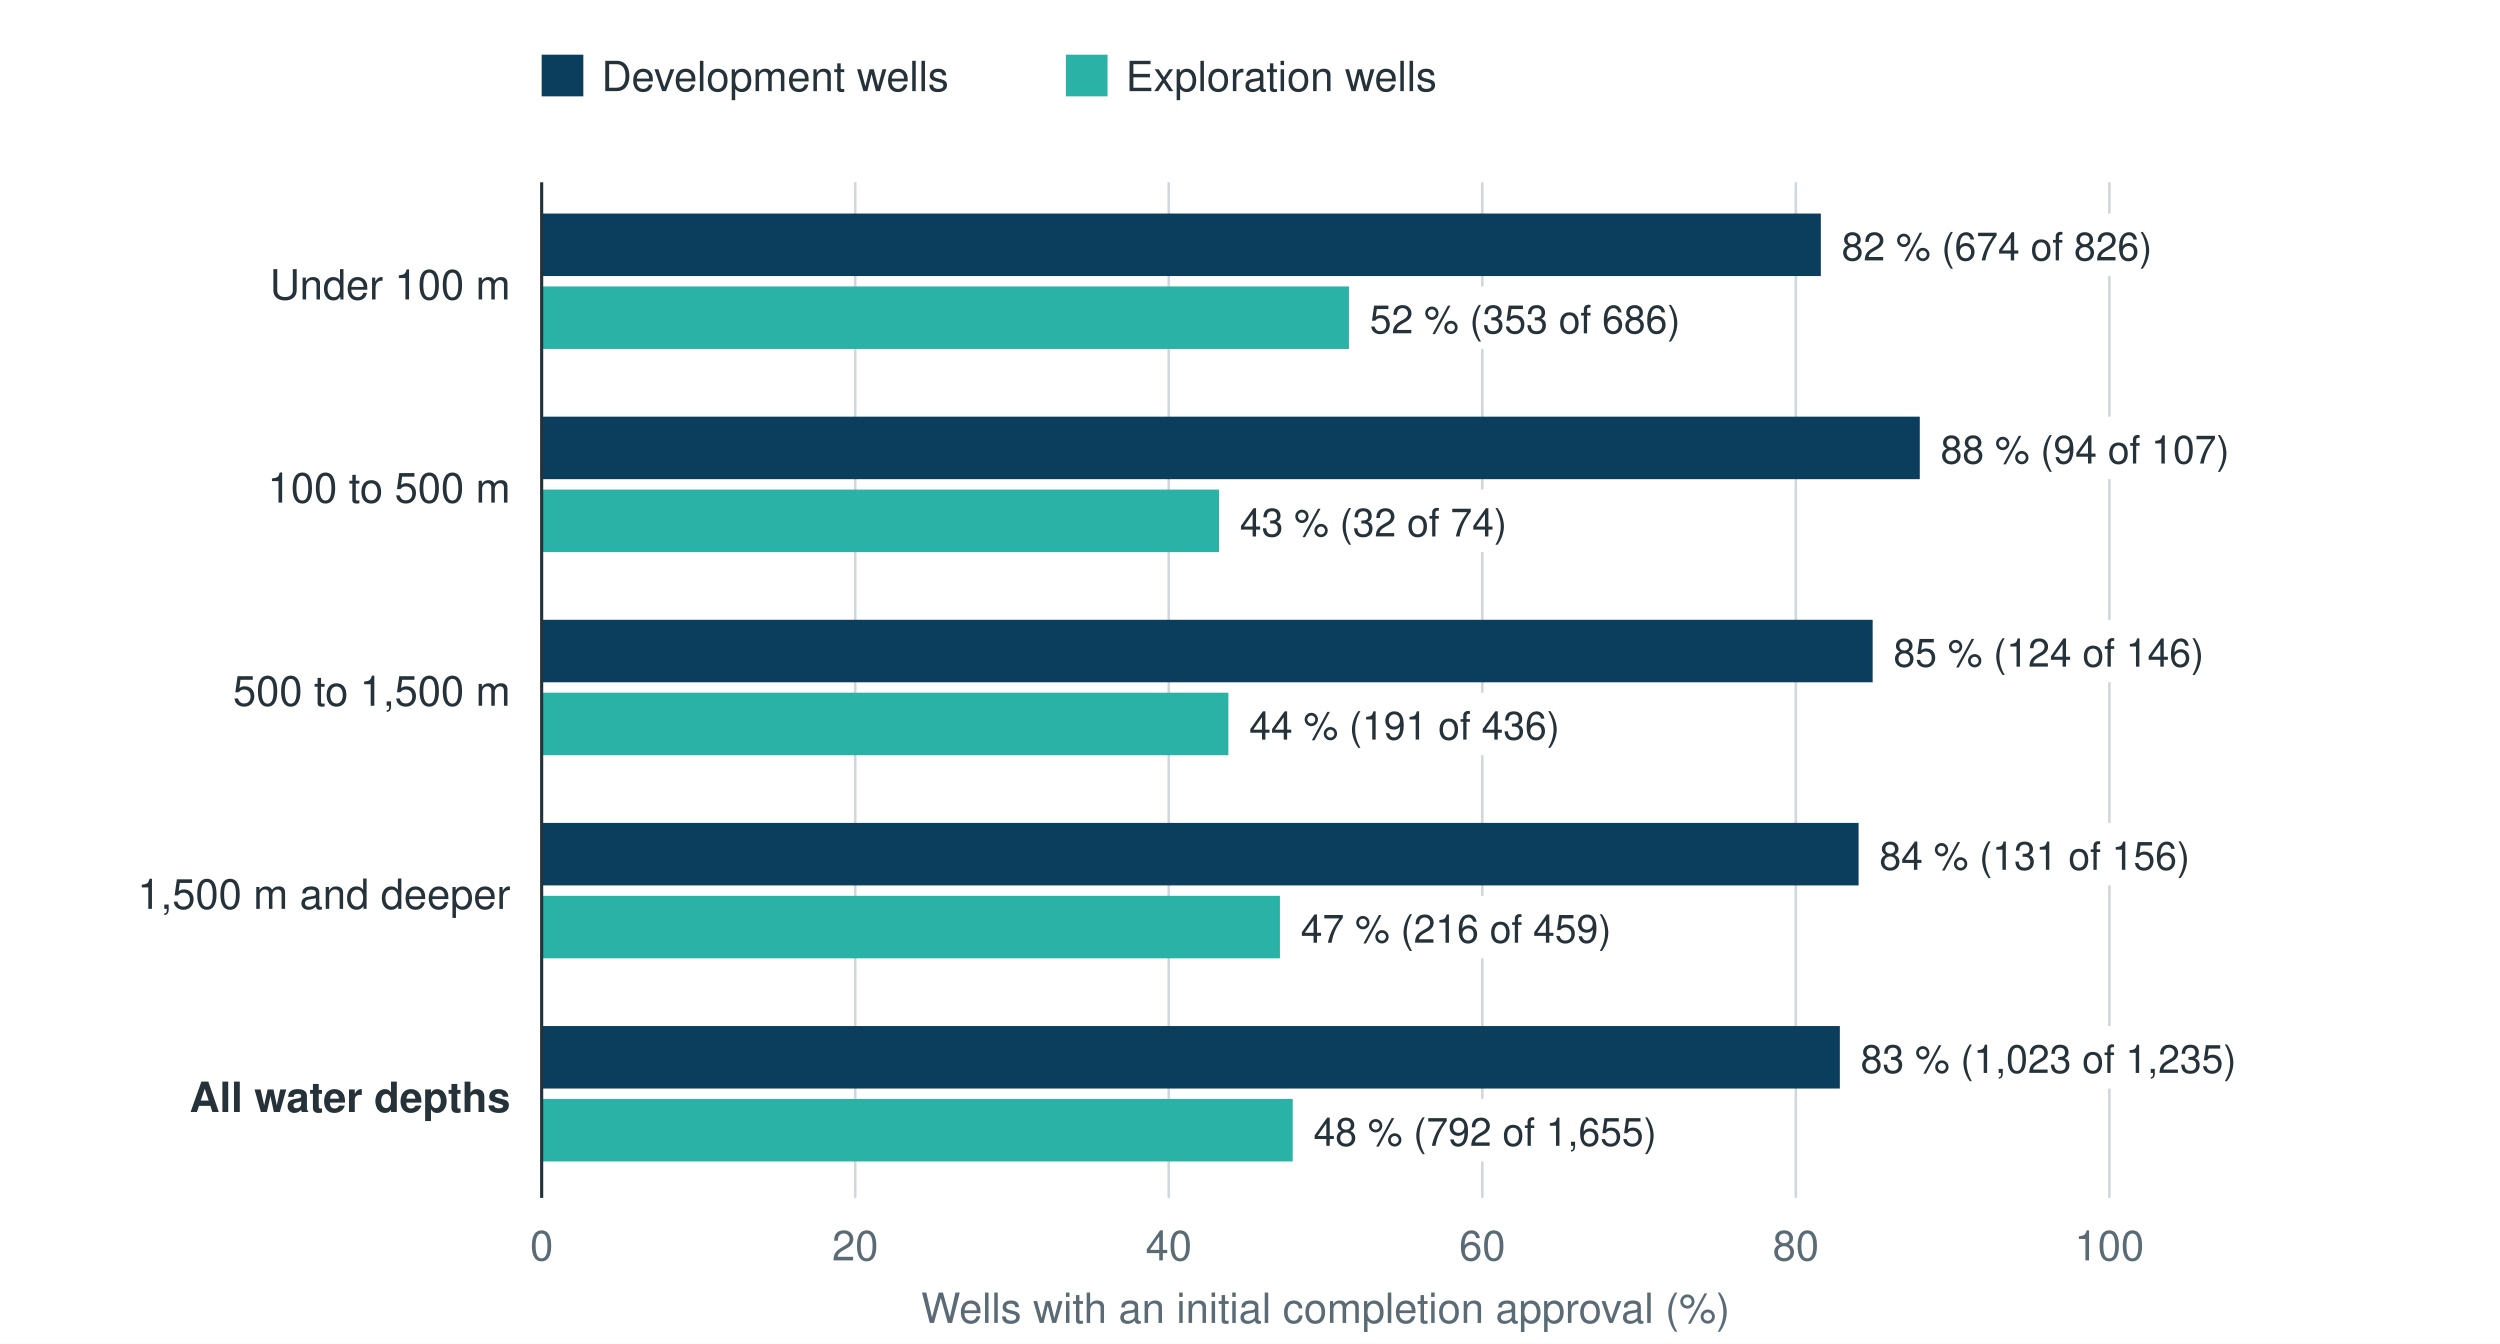
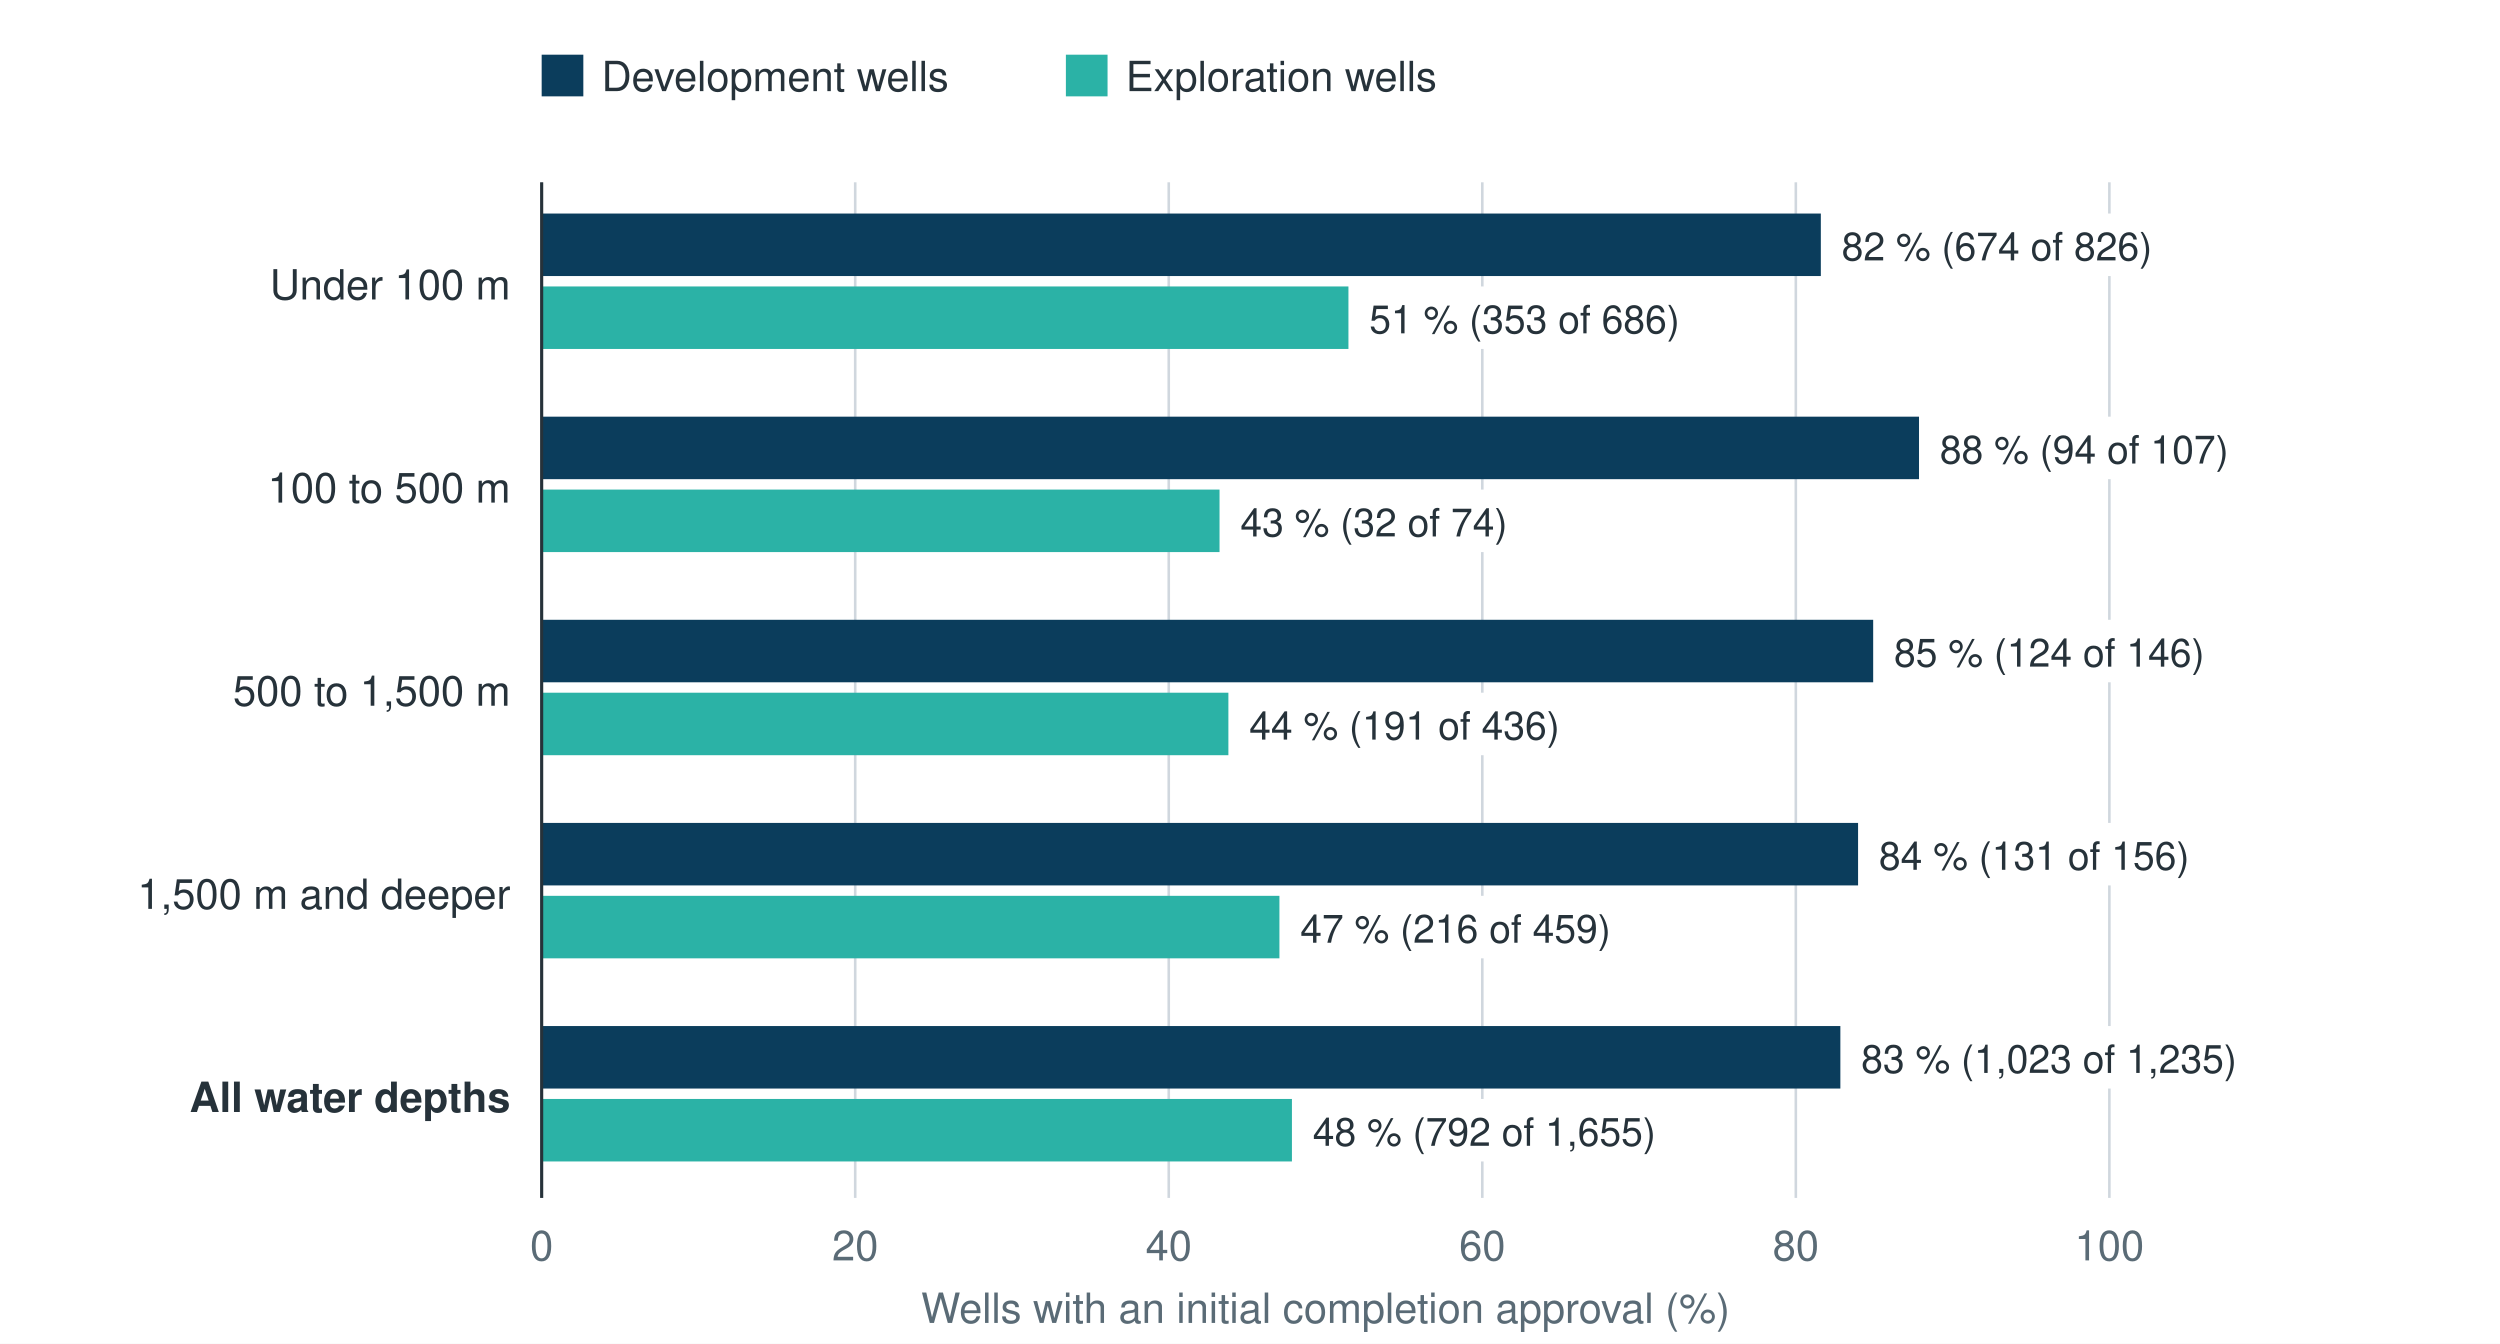
<svg xmlns="http://www.w3.org/2000/svg" viewBox="0 0 960 516" width="960" height="516" role="img" aria-label="Share of wells first drilled 2005 to 2025 with an initial completion approval, by well type and water depth" font-family="'Segoe UI',Helvetica,Arial,sans-serif">
  <rect x="0.0" y="0.0" width="960.0" height="516.0" fill="#ffffff" fill-opacity="1.0" stroke="none" />
  <rect x="208.0" y="21.0" width="16.0" height="16.0" fill="#0b3d5c" fill-opacity="1.0" stroke="none" />
  <text x="231.0" y="35.0" font-size="16" font-weight="400" fill="#26323a" text-anchor="start">Development wells</text>
  <rect x="409.3" y="21.0" width="16.0" height="16.0" fill="#2BB2A6" fill-opacity="1.0" stroke="none" />
  <text x="432.3" y="35.0" font-size="16" font-weight="400" fill="#26323a" text-anchor="start">Exploration wells</text>
  <line x1="208.0" y1="70.0" x2="208.0" y2="460.0" stroke="#d0d7de" stroke-width="1.0" />
  <text x="208.0" y="484.0" font-size="16" font-weight="400" fill="#5a6b76" text-anchor="middle">0</text>
  <line x1="328.4" y1="70.0" x2="328.4" y2="460.0" stroke="#d0d7de" stroke-width="1.0" />
  <text x="328.4" y="484.0" font-size="16" font-weight="400" fill="#5a6b76" text-anchor="middle">20</text>
  <line x1="448.8" y1="70.0" x2="448.8" y2="460.0" stroke="#d0d7de" stroke-width="1.0" />
  <text x="448.8" y="484.0" font-size="16" font-weight="400" fill="#5a6b76" text-anchor="middle">40</text>
  <line x1="569.2" y1="70.0" x2="569.2" y2="460.0" stroke="#d0d7de" stroke-width="1.0" />
  <text x="569.2" y="484.0" font-size="16" font-weight="400" fill="#5a6b76" text-anchor="middle">60</text>
  <line x1="689.6" y1="70.0" x2="689.6" y2="460.0" stroke="#d0d7de" stroke-width="1.0" />
  <text x="689.6" y="484.0" font-size="16" font-weight="400" fill="#5a6b76" text-anchor="middle">80</text>
  <line x1="810.0" y1="70.0" x2="810.0" y2="460.0" stroke="#d0d7de" stroke-width="1.0" />
  <text x="810.0" y="484.0" font-size="16" font-weight="400" fill="#5a6b76" text-anchor="middle">100</text>
  <text x="509.0" y="508.0" font-size="16" font-weight="400" fill="#5a6b76" text-anchor="middle">Wells with an initial completion approval (%)</text>
  <text x="196.0" y="115.0" font-size="16" font-weight="400" fill="#26323a" text-anchor="end">Under 100 m</text>
  <rect x="208.0" y="82.0" width="491.2" height="24.0" fill="#0b3d5c" fill-opacity="1.0" stroke="none" />
  <rect x="703.2" y="82.0" width="159.2" height="24.0" fill="#ffffff" fill-opacity="1.0" stroke="none" />
  <text x="707.2" y="100.0" font-size="15" font-weight="400" fill="#26323a" text-anchor="start">82 %  (674 of 826)</text>
-   <rect x="208.0" y="110.0" width="310.0" height="24.0" fill="#2BB2A6" fill-opacity="1.0" stroke="none" />
-   <rect x="522.0" y="110.0" width="159.2" height="24.0" fill="#ffffff" fill-opacity="1.0" stroke="none" />
-   <text x="526.0" y="128.0" font-size="15" font-weight="400" fill="#26323a" text-anchor="start">52 %  (353 of 686)</text>
+   <rect x="208.0" y="110.0" width="309.8" height="24.0" fill="#2BB2A6" fill-opacity="1.0" stroke="none" />
+   <rect x="521.8" y="110.0" width="159.2" height="24.0" fill="#ffffff" fill-opacity="1.0" stroke="none" />
+   <text x="525.8" y="128.0" font-size="15" font-weight="400" fill="#26323a" text-anchor="start">51 %  (353 of 686)</text>
  <text x="196.0" y="193.0" font-size="16" font-weight="400" fill="#26323a" text-anchor="end">100 to 500 m</text>
-   <rect x="208.0" y="160.0" width="529.2" height="24.0" fill="#0b3d5c" fill-opacity="1.0" stroke="none" />
-   <rect x="741.2" y="160.0" width="150.8" height="24.0" fill="#ffffff" fill-opacity="1.0" stroke="none" />
-   <text x="745.2" y="178.0" font-size="15" font-weight="400" fill="#26323a" text-anchor="start">88 %  (94 of 107)</text>
-   <rect x="208.0" y="188.0" width="260.1" height="24.0" fill="#2BB2A6" fill-opacity="1.0" stroke="none" />
-   <rect x="472.1" y="188.0" width="142.4" height="24.0" fill="#ffffff" fill-opacity="1.0" stroke="none" />
-   <text x="476.1" y="206.0" font-size="15" font-weight="400" fill="#26323a" text-anchor="start">43 %  (32 of 74)</text>
+   <rect x="208.0" y="160.0" width="528.9" height="24.0" fill="#0b3d5c" fill-opacity="1.0" stroke="none" />
+   <rect x="740.9" y="160.0" width="150.8" height="24.0" fill="#ffffff" fill-opacity="1.0" stroke="none" />
+   <text x="744.9" y="178.0" font-size="15" font-weight="400" fill="#26323a" text-anchor="start">88 %  (94 of 107)</text>
+   <rect x="208.0" y="188.0" width="260.3" height="24.0" fill="#2BB2A6" fill-opacity="1.0" stroke="none" />
+   <rect x="472.3" y="188.0" width="142.4" height="24.0" fill="#ffffff" fill-opacity="1.0" stroke="none" />
+   <text x="476.3" y="206.0" font-size="15" font-weight="400" fill="#26323a" text-anchor="start">43 %  (32 of 74)</text>
  <text x="196.0" y="271.0" font-size="16" font-weight="400" fill="#26323a" text-anchor="end">500 to 1,500 m</text>
-   <rect x="208.0" y="238.0" width="511.1" height="24.0" fill="#0b3d5c" fill-opacity="1.0" stroke="none" />
-   <rect x="723.1" y="238.0" width="159.2" height="24.0" fill="#ffffff" fill-opacity="1.0" stroke="none" />
-   <text x="727.1" y="256.0" font-size="15" font-weight="400" fill="#26323a" text-anchor="start">85 %  (124 of 146)</text>
+   <rect x="208.0" y="238.0" width="511.3" height="24.0" fill="#0b3d5c" fill-opacity="1.0" stroke="none" />
+   <rect x="723.3" y="238.0" width="159.2" height="24.0" fill="#ffffff" fill-opacity="1.0" stroke="none" />
+   <text x="727.3" y="256.0" font-size="15" font-weight="400" fill="#26323a" text-anchor="start">85 %  (124 of 146)</text>
  <rect x="208.0" y="266.0" width="263.7" height="24.0" fill="#2BB2A6" fill-opacity="1.0" stroke="none" />
  <rect x="475.7" y="266.0" width="159.2" height="24.0" fill="#ffffff" fill-opacity="1.0" stroke="none" />
  <text x="479.7" y="284.0" font-size="15" font-weight="400" fill="#26323a" text-anchor="start">44 %  (191 of 436)</text>
  <text x="196.0" y="349.0" font-size="16" font-weight="400" fill="#26323a" text-anchor="end">1,500 m and deeper</text>
-   <rect x="208.0" y="316.0" width="505.7" height="24.0" fill="#0b3d5c" fill-opacity="1.0" stroke="none" />
-   <rect x="717.7" y="316.0" width="159.2" height="24.0" fill="#ffffff" fill-opacity="1.0" stroke="none" />
-   <text x="721.7" y="334.0" font-size="15" font-weight="400" fill="#26323a" text-anchor="start">84 %  (131 of 156)</text>
-   <rect x="208.0" y="344.0" width="283.5" height="24.0" fill="#2BB2A6" fill-opacity="1.0" stroke="none" />
-   <rect x="495.5" y="344.0" width="159.2" height="24.0" fill="#ffffff" fill-opacity="1.0" stroke="none" />
-   <text x="499.5" y="362.0" font-size="15" font-weight="400" fill="#26323a" text-anchor="start">47 %  (216 of 459)</text>
+   <rect x="208.0" y="316.0" width="505.5" height="24.0" fill="#0b3d5c" fill-opacity="1.0" stroke="none" />
+   <rect x="717.5" y="316.0" width="159.2" height="24.0" fill="#ffffff" fill-opacity="1.0" stroke="none" />
+   <text x="721.5" y="334.0" font-size="15" font-weight="400" fill="#26323a" text-anchor="start">84 %  (131 of 156)</text>
+   <rect x="208.0" y="344.0" width="283.3" height="24.0" fill="#2BB2A6" fill-opacity="1.0" stroke="none" />
+   <rect x="495.3" y="344.0" width="159.2" height="24.0" fill="#ffffff" fill-opacity="1.0" stroke="none" />
+   <text x="499.3" y="362.0" font-size="15" font-weight="400" fill="#26323a" text-anchor="start">47 %  (216 of 459)</text>
  <text x="196.0" y="427.0" font-size="16" font-weight="600" fill="#26323a" text-anchor="end">All water depths</text>
-   <rect x="208.0" y="394.0" width="498.5" height="24.0" fill="#0b3d5c" fill-opacity="1.0" stroke="none" />
-   <rect x="710.5" y="394.0" width="192.8" height="24.0" fill="#ffffff" fill-opacity="1.0" stroke="none" />
-   <text x="714.5" y="412.0" font-size="15" font-weight="400" fill="#26323a" text-anchor="start">83 %  (1,023 of 1,235)</text>
-   <rect x="208.0" y="422.0" width="288.4" height="24.0" fill="#2BB2A6" fill-opacity="1.0" stroke="none" />
-   <rect x="500.4" y="422.0" width="176.0" height="24.0" fill="#ffffff" fill-opacity="1.0" stroke="none" />
-   <text x="504.4" y="440.0" font-size="15" font-weight="400" fill="#26323a" text-anchor="start">48 %  (792 of 1,655)</text>
+   <rect x="208.0" y="394.0" width="498.7" height="24.0" fill="#0b3d5c" fill-opacity="1.0" stroke="none" />
+   <rect x="710.7" y="394.0" width="192.8" height="24.0" fill="#ffffff" fill-opacity="1.0" stroke="none" />
+   <text x="714.7" y="412.0" font-size="15" font-weight="400" fill="#26323a" text-anchor="start">83 %  (1,023 of 1,235)</text>
+   <rect x="208.0" y="422.0" width="288.1" height="24.0" fill="#2BB2A6" fill-opacity="1.0" stroke="none" />
+   <rect x="500.1" y="422.0" width="176.0" height="24.0" fill="#ffffff" fill-opacity="1.0" stroke="none" />
+   <text x="504.1" y="440.0" font-size="15" font-weight="400" fill="#26323a" text-anchor="start">48 %  (792 of 1,655)</text>
  <line x1="208.0" y1="70.0" x2="208.0" y2="460.0" stroke="#26323a" stroke-width="1.2" />
</svg>
